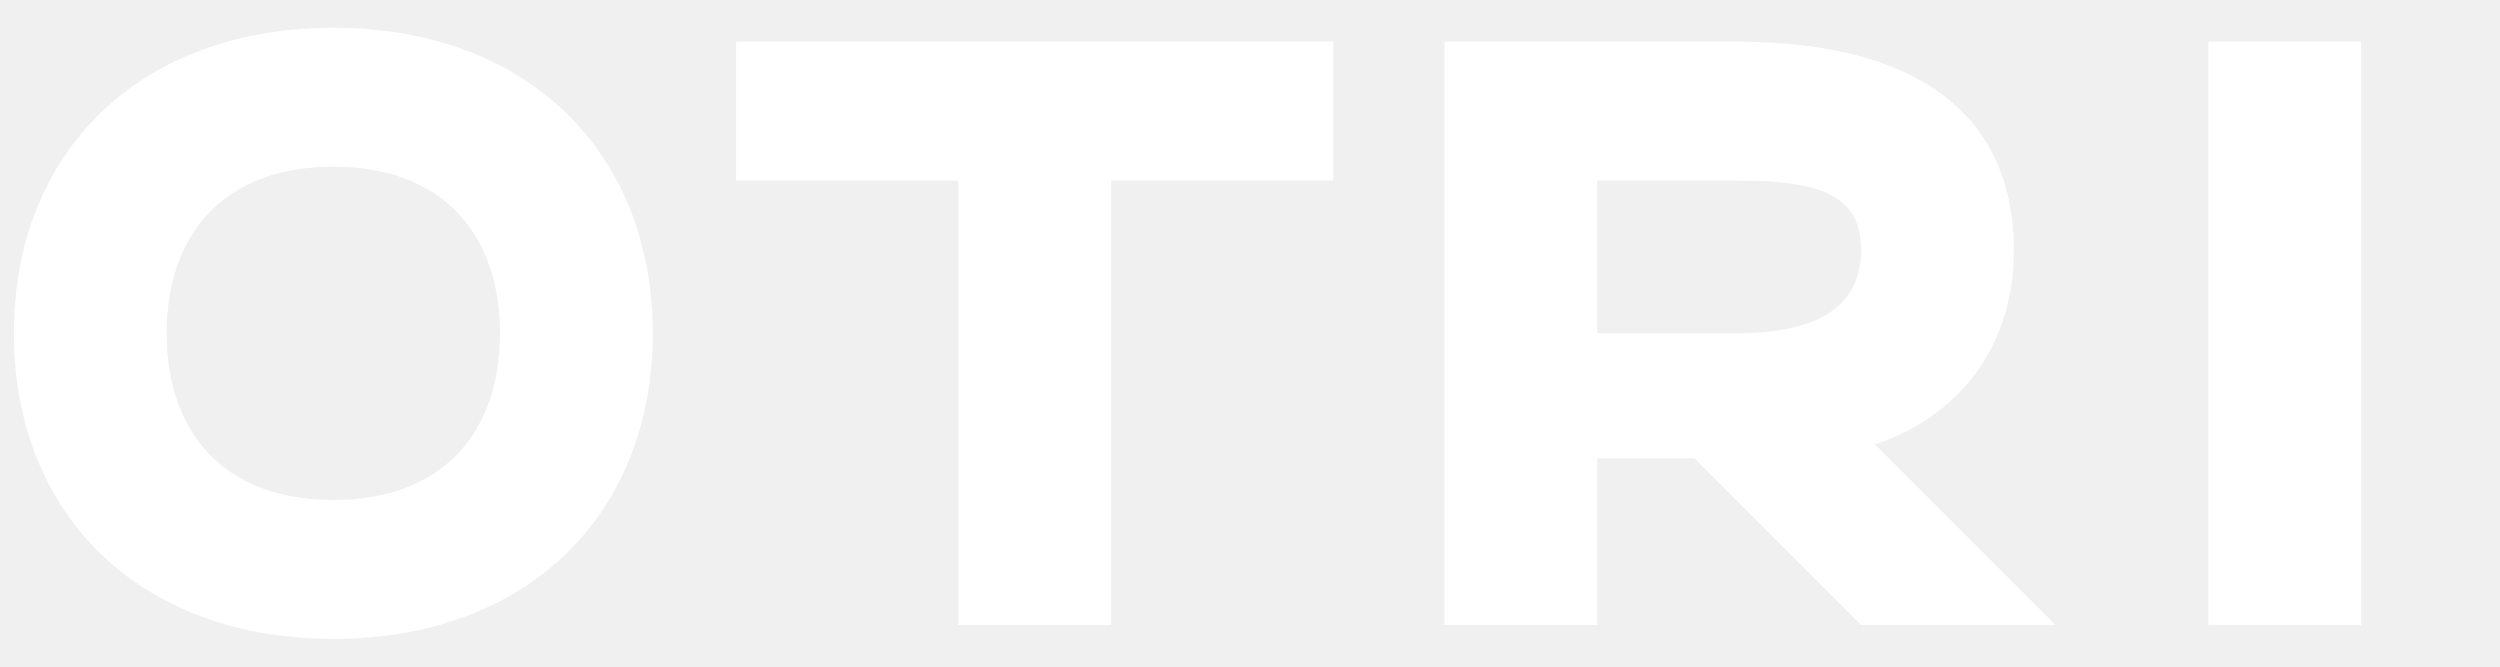
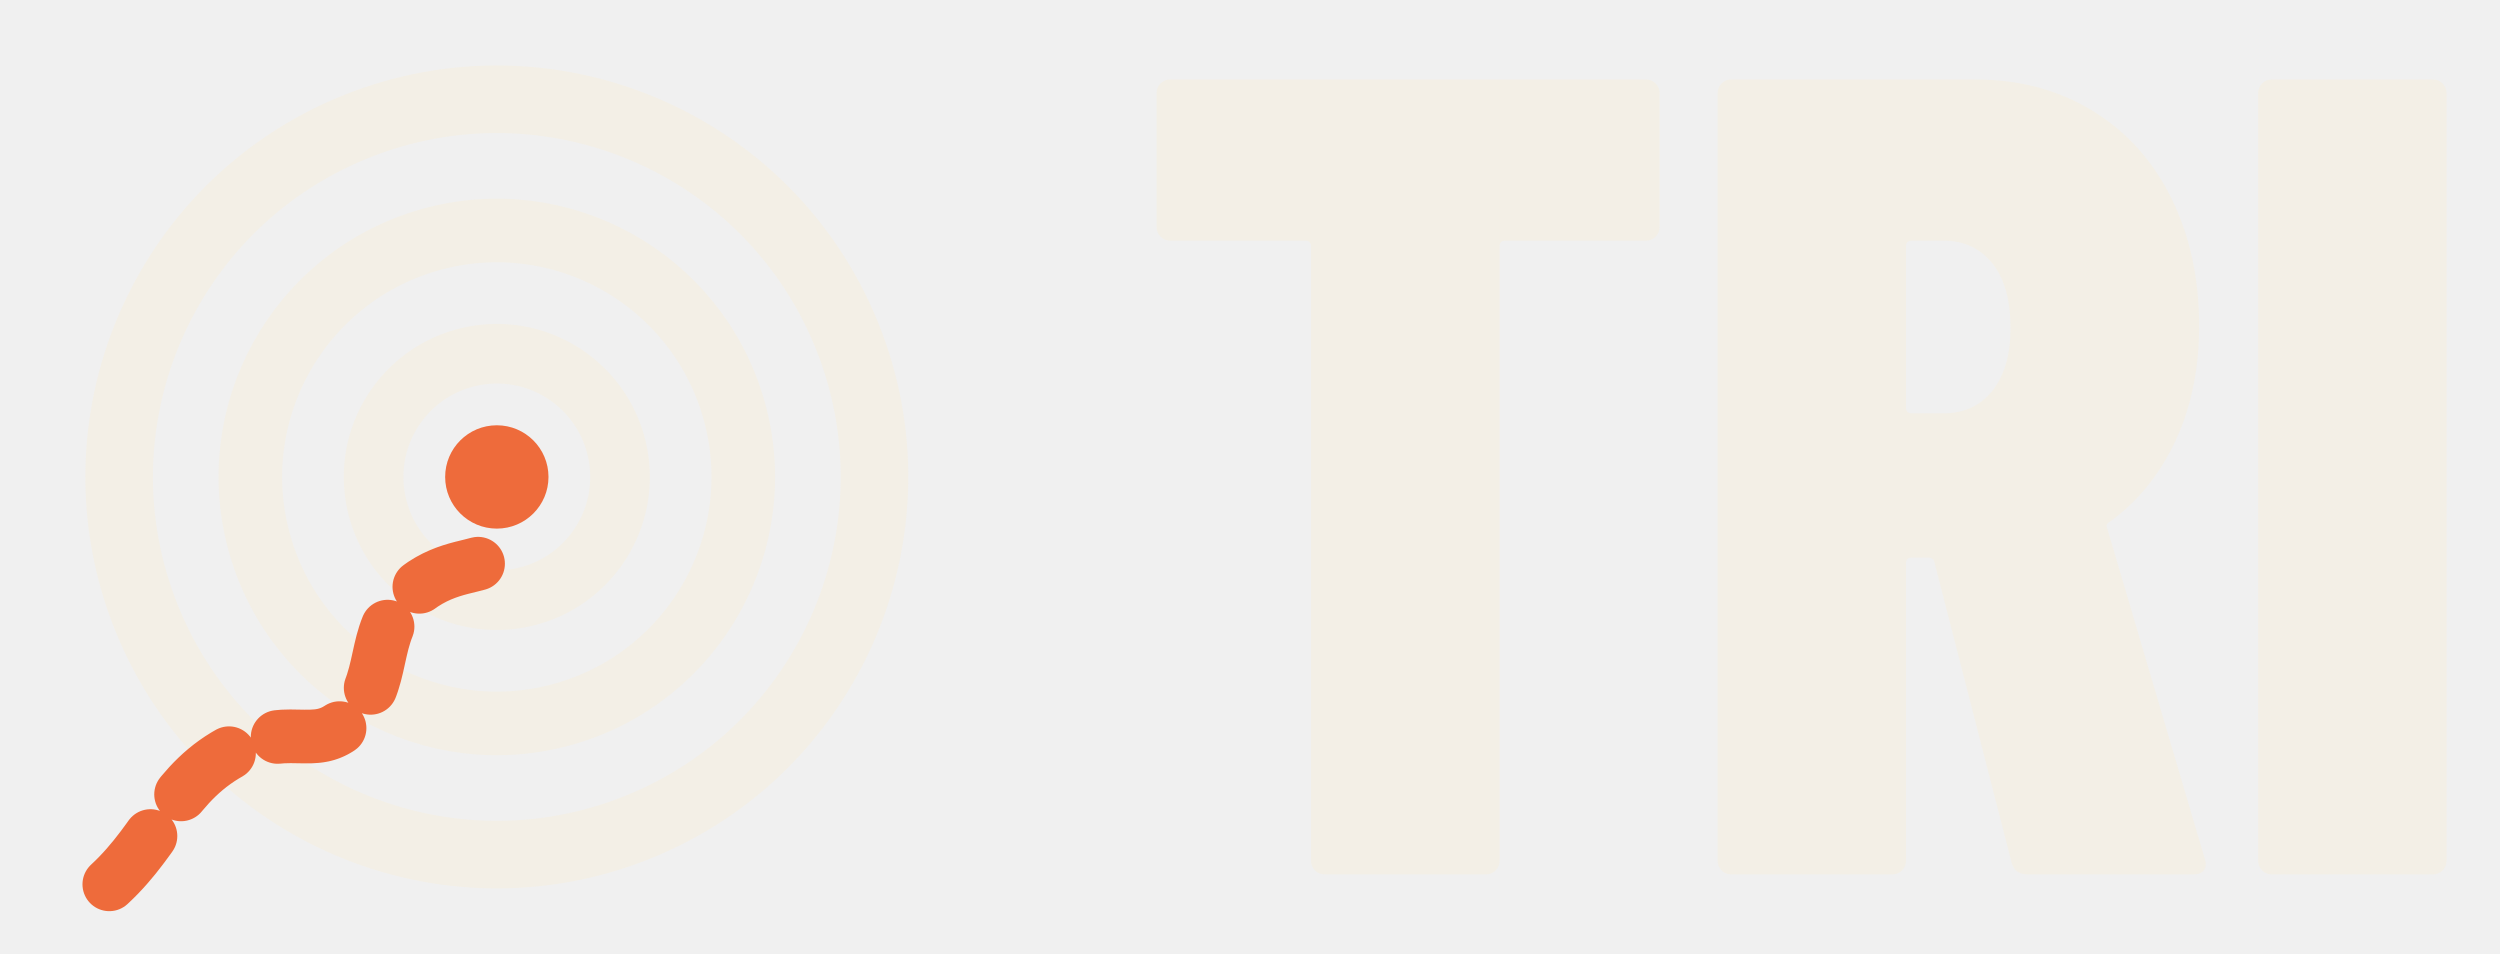
- <svg xmlns="http://www.w3.org/2000/svg" viewBox="0 0 180 48" width="180" height="48" role="img" aria-label="OTRI — Open Trail Running Index">
-   <path d="M24 2C10 2 1 11 1 24s9 22 23 22 23-9 23-22S38 2 24 2Zm0 10c8 0 12 5 12 12s-4 12-12 12-12-5-12-12 4-12 12-12Z" fill="#ffffff" fill-rule="evenodd" />
-   <path d="M53 3h43v10H80v32H69V13H53Z" fill="#ffffff" fill-rule="evenodd" />
-   <path d="M104 3h21c14 0 20 6 20 15 0 7-4 12-10 14l13 13h-14l-12-12h-7v12h-11V3Zm11 10v11h10c6 0 9-2 9-6s-3-5-9-5h-10Z" fill="#ffffff" fill-rule="evenodd" />
-   <path d="M159 3h11v42h-11Z" fill="#ffffff" fill-rule="evenodd" />
+ <svg xmlns="http://www.w3.org/2000/svg" viewBox="0 0 125.8 48" width="125.8" height="48" role="img" aria-label="OTRI — Open Trail Running Index">
+   <g transform="translate(1 0)">
+     <g transform="translate(0 0) scale(1)">
+       <circle cx="24" cy="24" r="19" fill="none" stroke="#f3efe6" stroke-width="3.4" pathLength="360" stroke-dasharray="314 46" transform="rotate(158 24 24)" stroke-linecap="round" />
+       <circle cx="24" cy="24" r="12.4" fill="none" stroke="#f3efe6" stroke-width="3.2" pathLength="360" stroke-dasharray="312 48" transform="rotate(164 24 24)" stroke-linecap="round" />
+       <circle cx="24" cy="24" r="6.2" fill="none" stroke="#f3efe6" stroke-width="3" pathLength="360" stroke-dasharray="300 60" transform="rotate(170 24 24)" stroke-linecap="round" />
+       <path d="M4.5 44.5c2.6-2.4 3.2-5.2 6.4-6.8 3-1.5 4.1 0.4 6-1.8 1.7-2 0.6-4.4 3.1-6.3 1.6-1.2 3-1 4-1.6" fill="none" stroke="#ee6b3b" stroke-width="2.7" stroke-linecap="round" stroke-linejoin="round" stroke-dasharray="3.2 2.6" />
+       <circle cx="24" cy="24" r="2.6" fill="#ee6b3b" />
+     </g>
+     <path transform="translate(56 0)" d="M26.51 4.69V11.43Q26.51 11.71 26.31 11.91Q26.11 12.11 25.83 12.11H18.74Q18.46 12.11 18.46 12.4V43.31Q18.46 43.6 18.26 43.8Q18.06 44 17.77 44H9.66Q9.37 44 9.17 43.8Q8.97 43.6 8.97 43.31V12.4Q8.97 12.11 8.69 12.11H1.89Q1.6 12.11 1.4 11.91Q1.2 11.71 1.2 11.43V4.69Q1.2 4.4 1.4 4.2Q1.6 4 1.89 4H25.83Q26.11 4 26.31 4.2Q26.51 4.4 26.51 4.69ZM44.23 43.43 40.34 28.29Q40.29 28.06 40.06 28.06H39.2Q38.91 28.06 38.91 28.34V43.31Q38.91 43.6 38.71 43.8Q38.51 44 38.23 44H30.11Q29.83 44 29.63 43.8Q29.43 43.6 29.43 43.31V4.69Q29.43 4.4 29.63 4.2Q29.83 4 30.11 4H42.4Q45.71 4 48.29 5.57Q50.86 7.14 52.26 9.97Q53.66 12.8 53.66 16.4Q53.66 19.6 52.49 22.14Q51.31 24.69 49.2 26.23Q49.09 26.29 49.03 26.37Q48.97 26.46 49.03 26.57L53.94 43.2L54 43.43Q54 44 53.37 44H45.03Q44.4 44 44.23 43.43ZM38.91 12.4V20.51Q38.91 20.8 39.2 20.8H40.8Q42.34 20.8 43.26 19.66Q44.17 18.51 44.17 16.51Q44.17 14.4 43.26 13.26Q42.34 12.11 40.8 12.11H39.2Q38.91 12.11 38.91 12.4ZM56.63 43.31V4.69Q56.63 4.4 56.83 4.2Q57.03 4 57.31 4H65.43Q65.71 4 65.91 4.2Q66.11 4.4 66.11 4.69V43.31Q66.11 43.6 65.91 43.8Q65.71 44 65.43 44H57.31Q57.03 44 56.83 43.8Q56.63 43.6 56.63 43.31Z" fill="#f3efe6" />
+   </g>
</svg>
